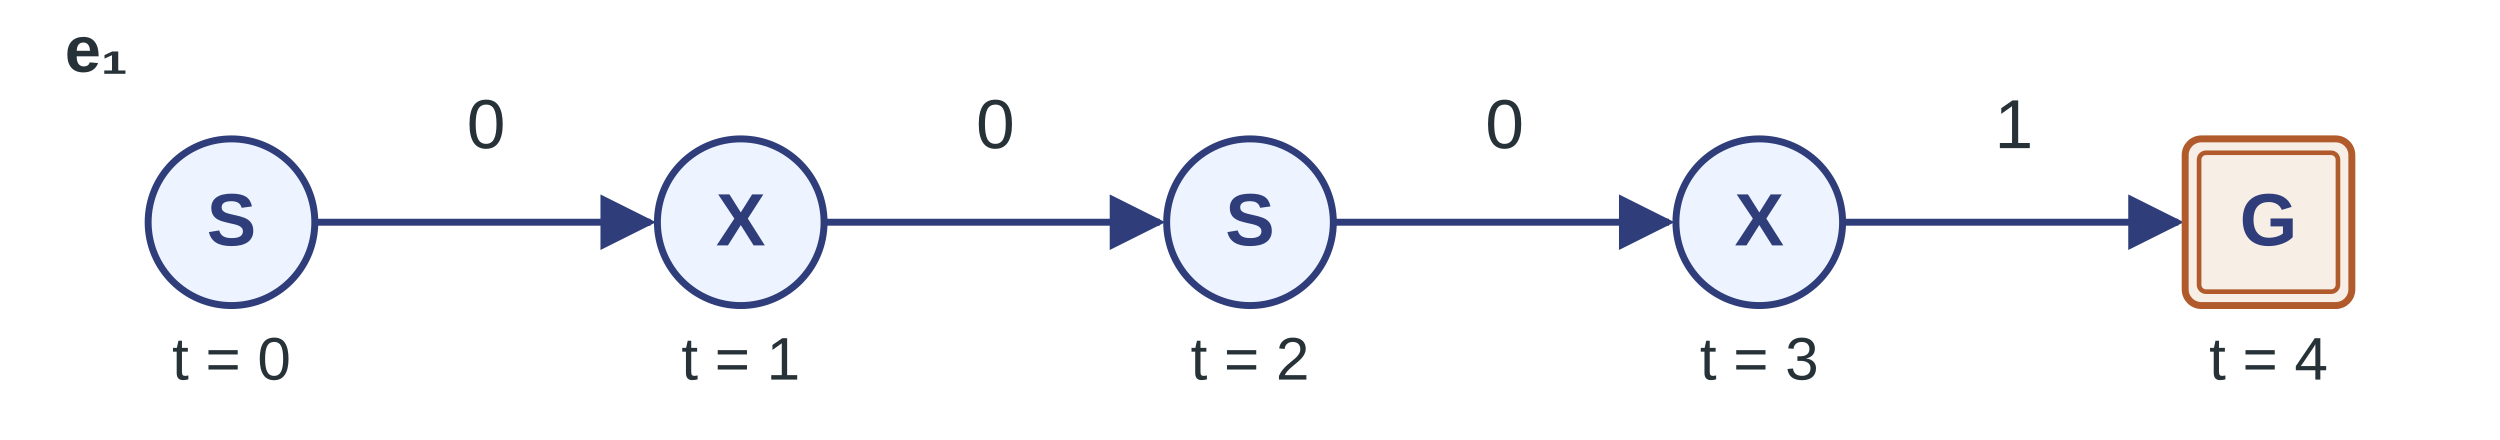
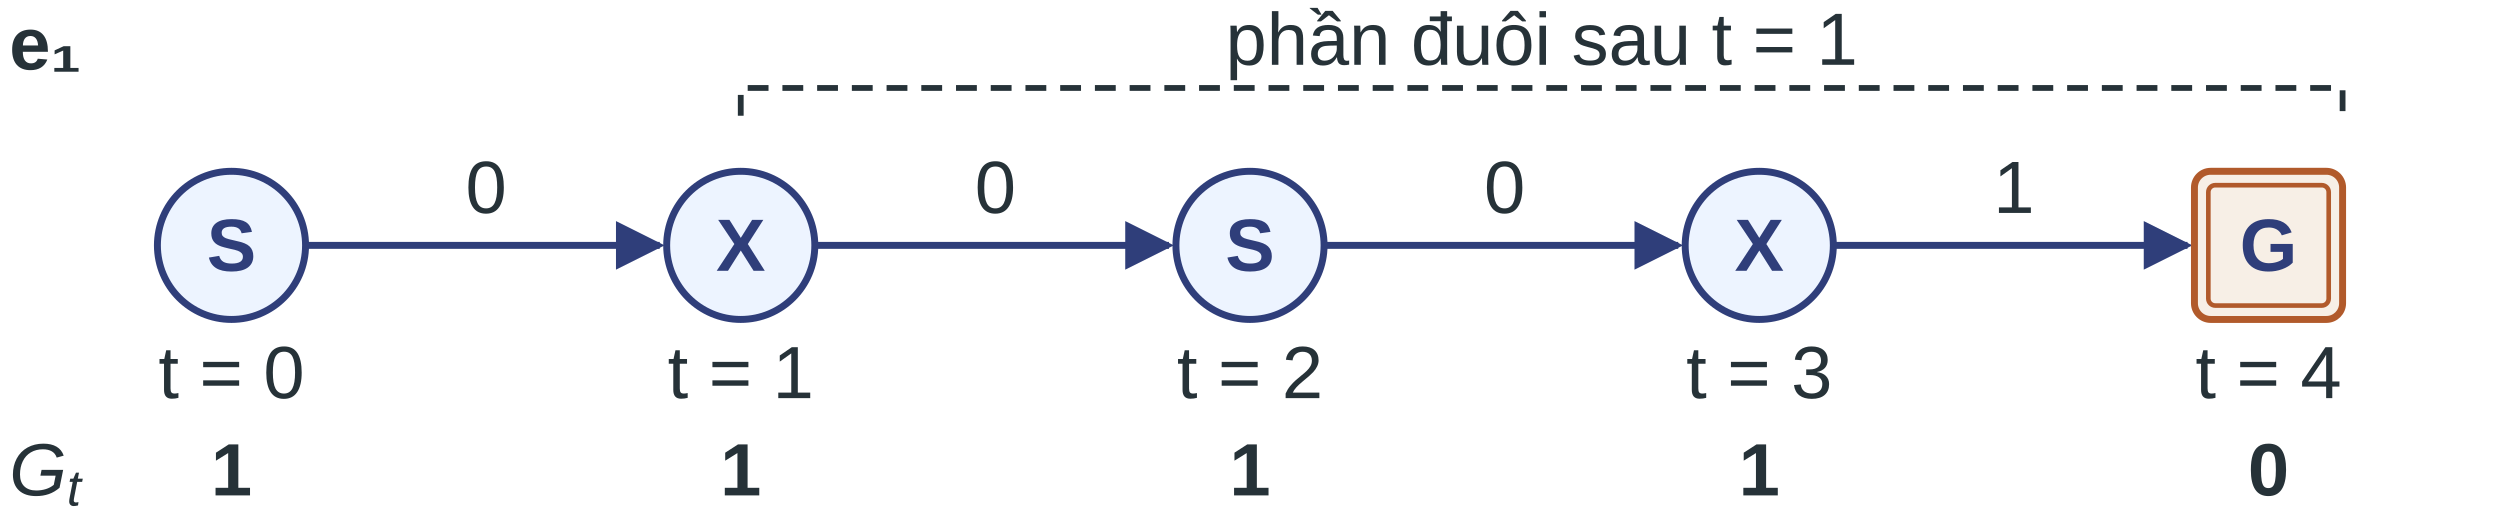
- <svg xmlns="http://www.w3.org/2000/svg" width="1080" height="190" viewBox="0 0 1080 190" role="img" aria-labelledby="title desc">
+ <svg xmlns="http://www.w3.org/2000/svg" width="1080" height="222" viewBox="0 0 1080 222" role="img" aria-labelledby="title desc">
  <defs>
-     <marker id="arr" viewBox="0 0 10 10" refX="9" refY="5" markerWidth="8" markerHeight="8" orient="auto-start-reverse">
+     <marker id="arr" viewBox="0 0 10 10" refX="9" refY="5" markerWidth="7" markerHeight="7" orient="auto-start-reverse">
      <path d="M0 0 L10 5 L0 10 Z" fill="#2F3E7A" />
    </marker>
  </defs>
  <g font-family="Arial, sans-serif">
-     <text x="28" y="31" text-anchor="start" font-size="28" fill="#263238" font-weight="600">e₁</text>
-     <path d="M137.0 96 L281.0 96" stroke="#2F3E7A" stroke-width="3" fill="none" marker-end="url(#arr)" />
-     <text x="210.0" y="64" text-anchor="middle" font-size="30" fill="#263238" font-weight="400">0</text>
-     <path d="M357.0 96 L501.0 96" stroke="#2F3E7A" stroke-width="3" fill="none" marker-end="url(#arr)" />
-     <text x="430.0" y="64" text-anchor="middle" font-size="30" fill="#263238" font-weight="400">0</text>
-     <path d="M577.0 96 L721.0 96" stroke="#2F3E7A" stroke-width="3" fill="none" marker-end="url(#arr)" />
-     <text x="650.0" y="64" text-anchor="middle" font-size="30" fill="#263238" font-weight="400">0</text>
-     <path d="M797.0 96 L941.0 96" stroke="#2F3E7A" stroke-width="3" fill="none" marker-end="url(#arr)" />
-     <text x="870.0" y="64" text-anchor="middle" font-size="30" fill="#263238" font-weight="400">1</text>
-     <circle cx="100.0" cy="96" r="36" fill="#EDF4FF" stroke="#2F3E7A" stroke-width="3" />
-     <text x="100.0" y="106" text-anchor="middle" font-size="32" fill="#2F3E7A" font-weight="600">S</text>
-     <text x="100.0" y="164" text-anchor="middle" font-size="26" fill="#263238" font-weight="400">t = 0</text>
-     <circle cx="320.0" cy="96" r="36" fill="#EDF4FF" stroke="#2F3E7A" stroke-width="3" />
-     <text x="320.0" y="106" text-anchor="middle" font-size="32" fill="#2F3E7A" font-weight="600">X</text>
-     <text x="320.0" y="164" text-anchor="middle" font-size="26" fill="#263238" font-weight="400">t = 1</text>
-     <circle cx="540.0" cy="96" r="36" fill="#EDF4FF" stroke="#2F3E7A" stroke-width="3" />
-     <text x="540.0" y="106" text-anchor="middle" font-size="32" fill="#2F3E7A" font-weight="600">S</text>
-     <text x="540.0" y="164" text-anchor="middle" font-size="26" fill="#263238" font-weight="400">t = 2</text>
-     <circle cx="760.0" cy="96" r="36" fill="#EDF4FF" stroke="#2F3E7A" stroke-width="3" />
-     <text x="760.0" y="106" text-anchor="middle" font-size="32" fill="#2F3E7A" font-weight="600">X</text>
-     <text x="760.0" y="164" text-anchor="middle" font-size="26" fill="#263238" font-weight="400">t = 3</text>
-     <rect x="944.0" y="60" width="72" height="72" rx="7" fill="#F7EFE6" stroke="#B15A2B" stroke-width="3" />
-     <rect x="950.0" y="66" width="60" height="60" rx="3" fill="none" stroke="#B15A2B" stroke-width="2" />
-     <text x="980.0" y="106" text-anchor="middle" font-size="32" fill="#2F3E7A" font-weight="600">G</text>
-     <text x="980.0" y="164" text-anchor="middle" font-size="26" fill="#263238" font-weight="400">t = 4</text>
+     <text x="4" y="30" text-anchor="start" font-size="32" fill="#263238" font-weight="600">e₁</text>
+     <path d="M320.0 50 L320.0 38 L1012.0 38 L1012.0 50" stroke="#263238" stroke-width="2.5" stroke-dasharray="9 6" fill="none" />
+     <text x="666.0" y="28" text-anchor="middle" font-size="32" fill="#263238">phần đuôi sau t = 1</text>
+     <path d="M133.0 106 L285.0 106" stroke="#2F3E7A" stroke-width="3" fill="none" marker-end="url(#arr)" />
+     <text x="210.0" y="92" text-anchor="middle" font-size="32" fill="#263238">0</text>
+     <path d="M353.0 106 L505.0 106" stroke="#2F3E7A" stroke-width="3" fill="none" marker-end="url(#arr)" />
+     <text x="430.0" y="92" text-anchor="middle" font-size="32" fill="#263238">0</text>
+     <path d="M573.0 106 L725.0 106" stroke="#2F3E7A" stroke-width="3" fill="none" marker-end="url(#arr)" />
+     <text x="650.0" y="92" text-anchor="middle" font-size="32" fill="#263238">0</text>
+     <path d="M793.0 106 L945.0 106" stroke="#2F3E7A" stroke-width="3" fill="none" marker-end="url(#arr)" />
+     <text x="870.0" y="92" text-anchor="middle" font-size="32" fill="#263238">1</text>
+     <circle cx="100.0" cy="106" r="32" fill="#EDF4FF" stroke="#2F3E7A" stroke-width="3" />
+     <text x="100.0" y="117" text-anchor="middle" font-size="32" fill="#2F3E7A" font-weight="600">S</text>
+     <text x="100.0" y="172" text-anchor="middle" font-size="32" fill="#263238">t = 0</text>
+     <text x="100.0" y="214" text-anchor="middle" font-size="32" fill="#263238" font-weight="600">1</text>
+     <circle cx="320.0" cy="106" r="32" fill="#EDF4FF" stroke="#2F3E7A" stroke-width="3" />
+     <text x="320.0" y="117" text-anchor="middle" font-size="32" fill="#2F3E7A" font-weight="600">X</text>
+     <text x="320.0" y="172" text-anchor="middle" font-size="32" fill="#263238">t = 1</text>
+     <text x="320.0" y="214" text-anchor="middle" font-size="32" fill="#263238" font-weight="600">1</text>
+     <circle cx="540.0" cy="106" r="32" fill="#EDF4FF" stroke="#2F3E7A" stroke-width="3" />
+     <text x="540.0" y="117" text-anchor="middle" font-size="32" fill="#2F3E7A" font-weight="600">S</text>
+     <text x="540.0" y="172" text-anchor="middle" font-size="32" fill="#263238">t = 2</text>
+     <text x="540.0" y="214" text-anchor="middle" font-size="32" fill="#263238" font-weight="600">1</text>
+     <circle cx="760.0" cy="106" r="32" fill="#EDF4FF" stroke="#2F3E7A" stroke-width="3" />
+     <text x="760.0" y="117" text-anchor="middle" font-size="32" fill="#2F3E7A" font-weight="600">X</text>
+     <text x="760.0" y="172" text-anchor="middle" font-size="32" fill="#263238">t = 3</text>
+     <text x="760.0" y="214" text-anchor="middle" font-size="32" fill="#263238" font-weight="600">1</text>
+     <rect x="948.0" y="74" width="64" height="64" rx="7" fill="#F7EFE6" stroke="#B15A2B" stroke-width="3" />
+     <rect x="954.0" y="80" width="52" height="52" rx="3" fill="none" stroke="#B15A2B" stroke-width="2" />
+     <text x="980.0" y="117" text-anchor="middle" font-size="32" fill="#2F3E7A" font-weight="600">G</text>
+     <text x="980.0" y="172" text-anchor="middle" font-size="32" fill="#263238">t = 4</text>
+     <text x="980.0" y="214" text-anchor="middle" font-size="32" fill="#263238" font-weight="600">0</text>
+     <text x="4" y="214" text-anchor="start" font-size="32" fill="#263238" font-style="italic">G<tspan baseline-shift="sub" font-size="22">t</tspan>
+     </text>
  </g>
</svg>
